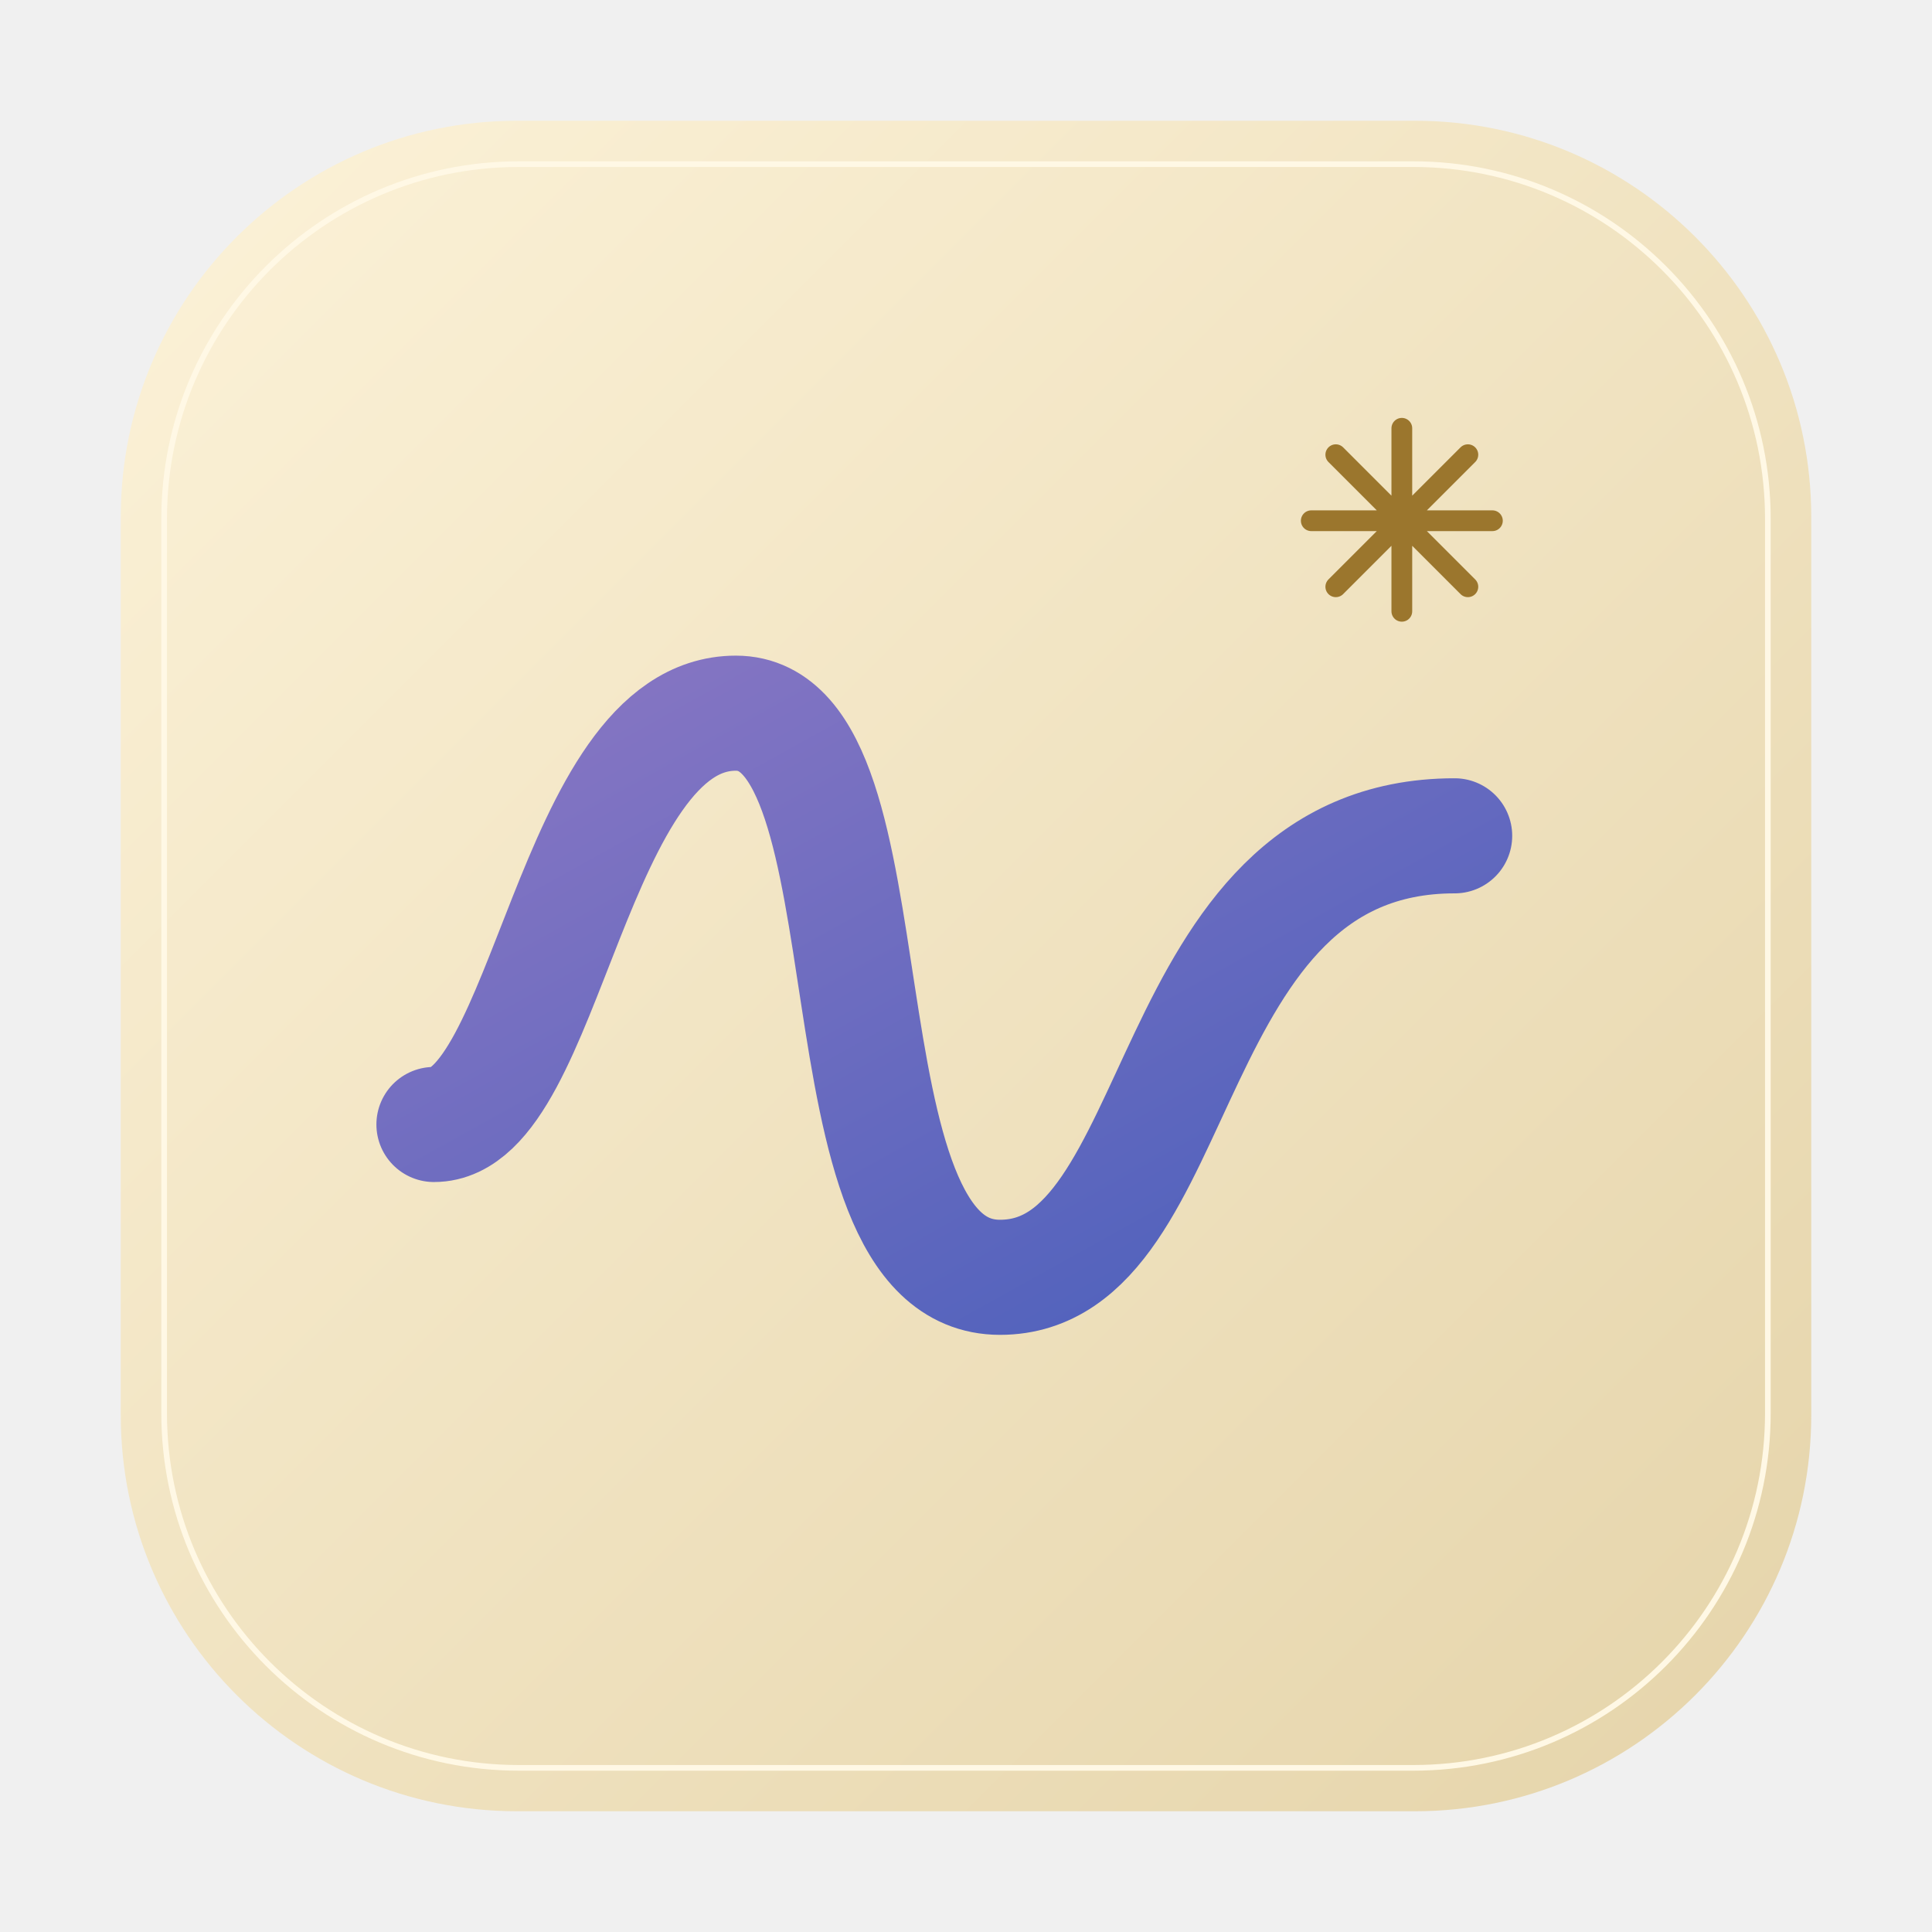
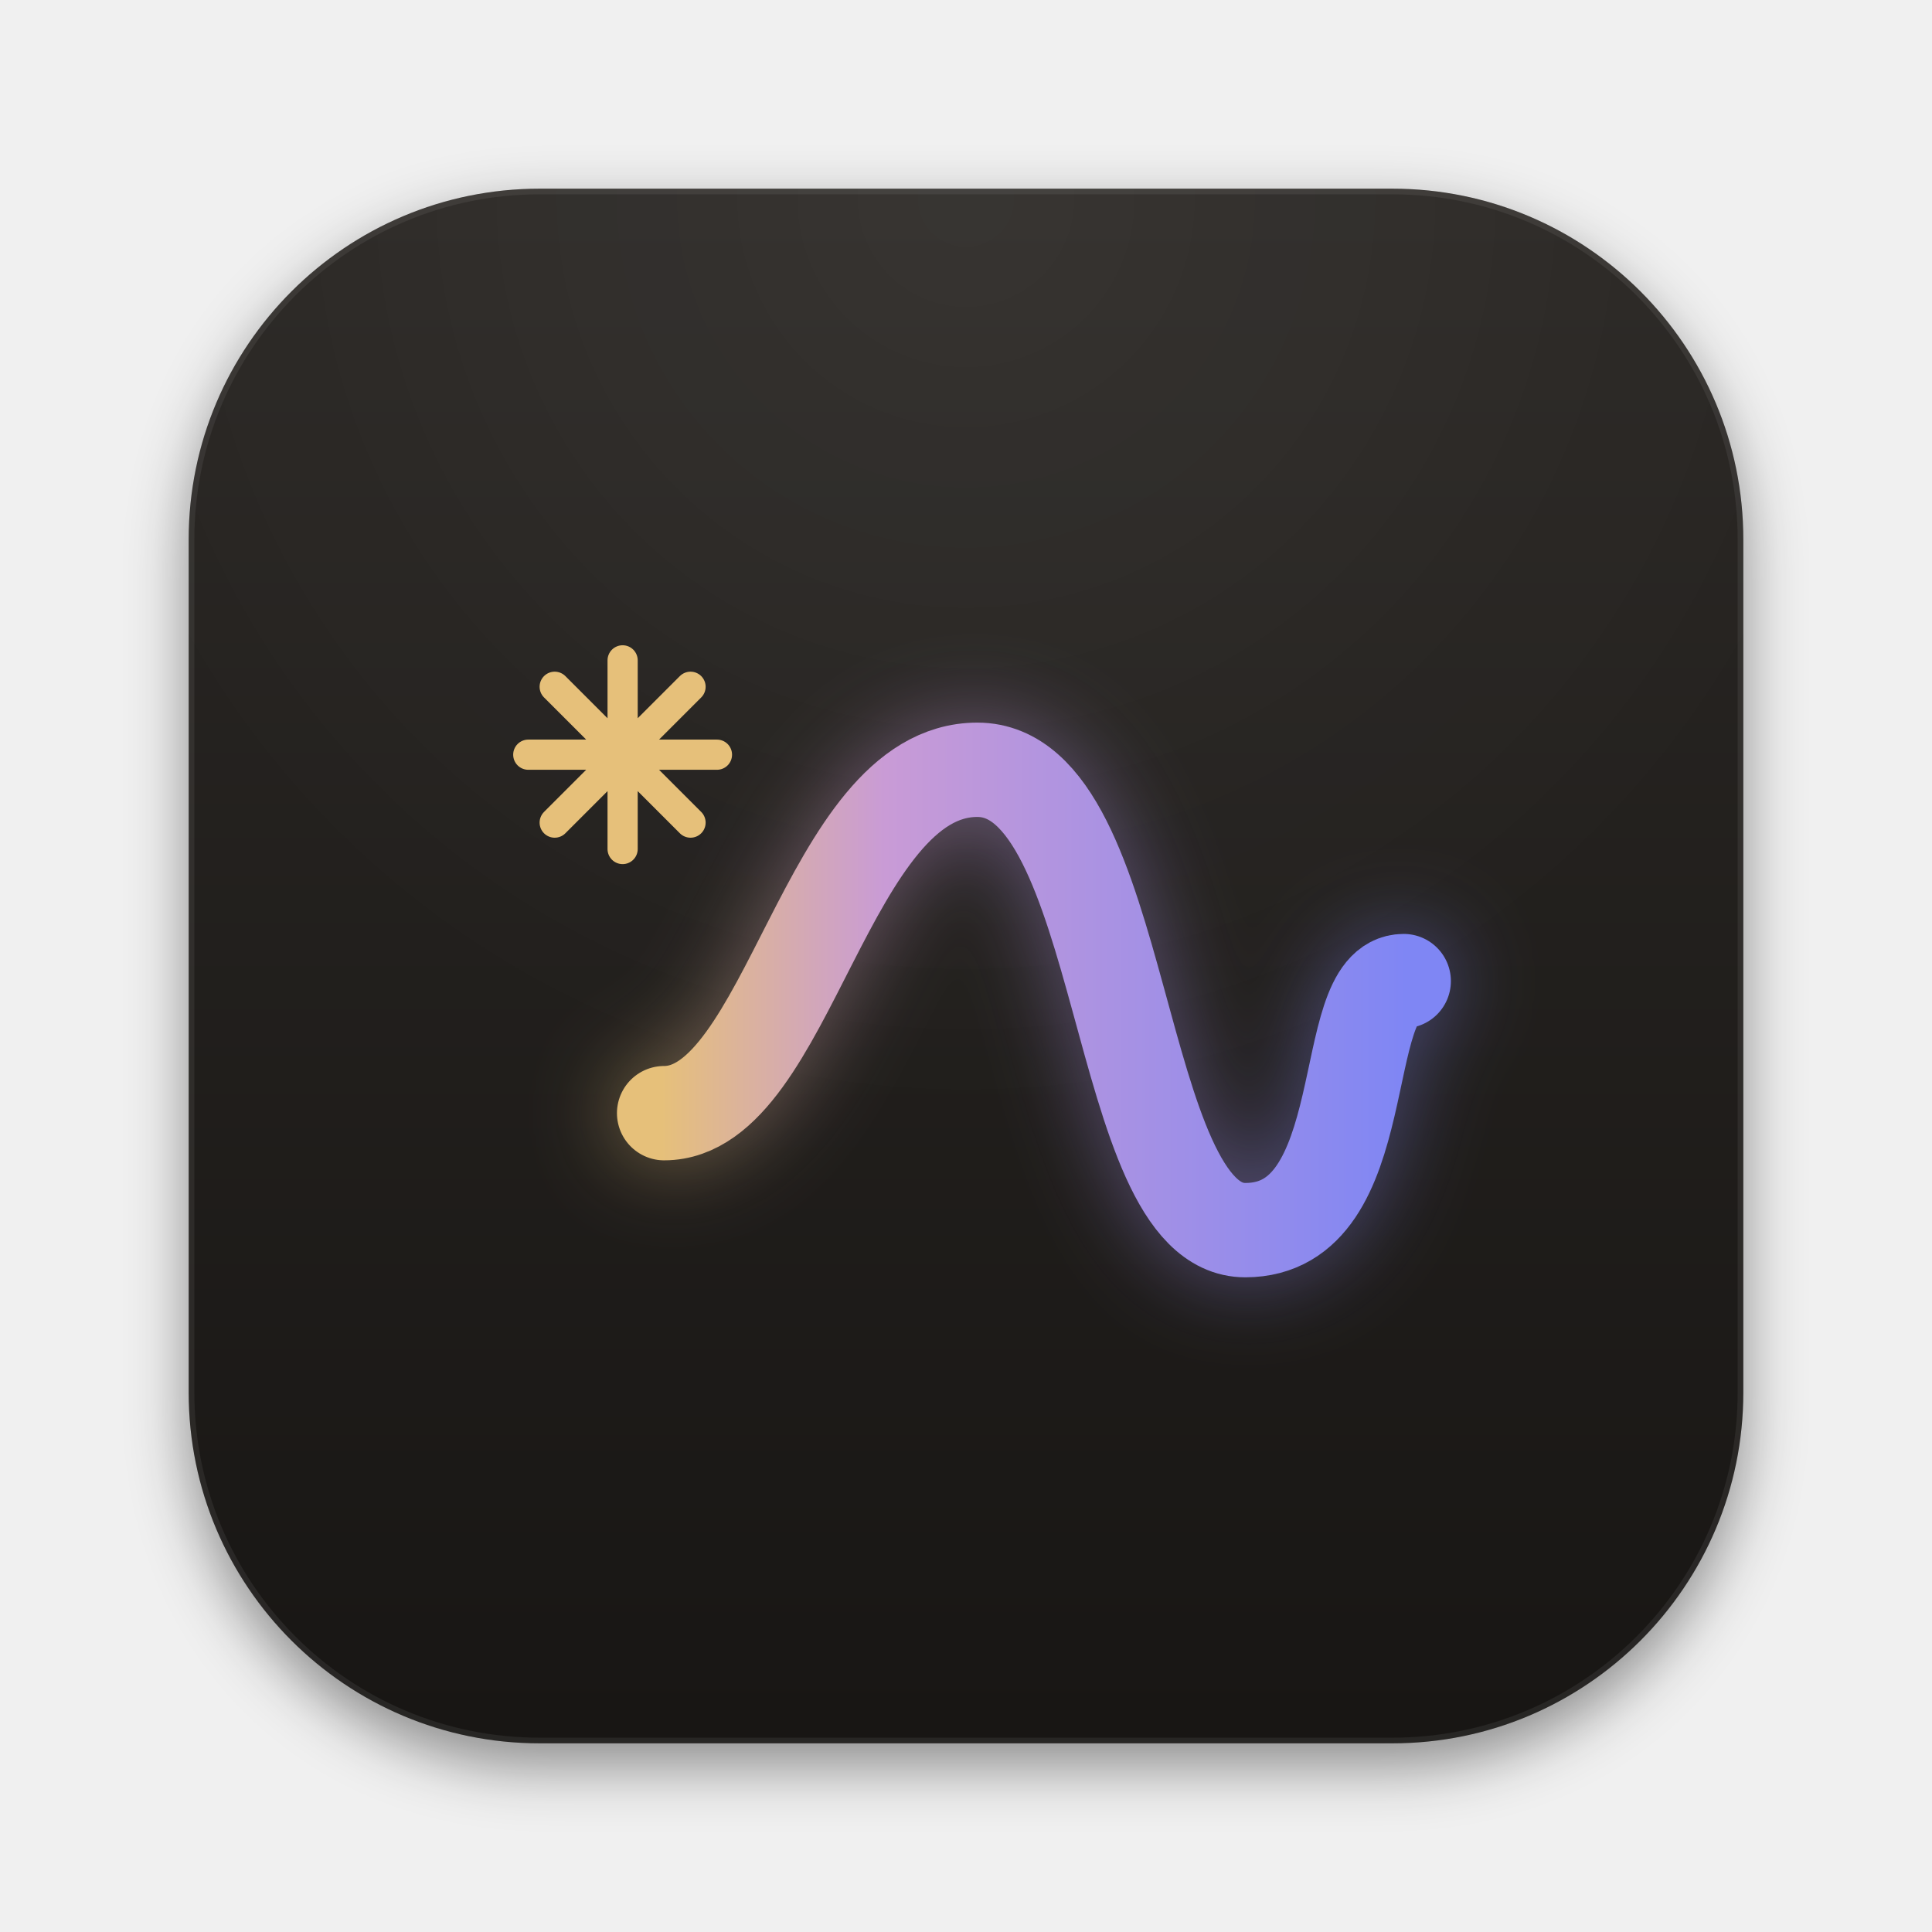
<svg xmlns="http://www.w3.org/2000/svg" width="1024" height="1024" viewBox="0 0 1024 1024">
  <defs>
-     <linearGradient id="paper" x1="0" y1="0" x2="1" y2="1">
-       <stop stop-color="#fcf2d8" />
-       <stop offset="1" stop-color="#e5d4aa" />
+     <linearGradient id="tile" x1="0" y1="0" x2="0" y2="1">
+       <stop stop-color="#2b2825" />
+       <stop offset="1" stop-color="#181614" />
    </linearGradient>
-     <linearGradient id="ink" x1="0" y1="0" x2="1" y2="1">
-       <stop stop-color="#8876c3" />
-       <stop offset="1" stop-color="#4b60bc" />
+     <radialGradient id="sheen" cx=".5" cy="0" r="1">
+       <stop stop-color="#ffffff" stop-opacity=".06" />
+       <stop offset=".6" stop-color="#ffffff" stop-opacity="0" />
+     </radialGradient>
+     <filter id="drop" x="-20%" y="-20%" width="140%" height="140%">
+       <feGaussianBlur stdDeviation="16" />
+     </filter>
+     <filter id="glow" x="-30%" y="-30%" width="160%" height="160%">
+       <feGaussianBlur stdDeviation="22" />
+     </filter>
+     <linearGradient id="kindle" x1="0" y1="0" x2="1" y2="0">
+       <stop stop-color="#e6c07a" />
+       <stop offset=".3" stop-color="#c99bd6" />
+       <stop offset="1" stop-color="#7f86f4" />
    </linearGradient>
  </defs>
-   <rect x="64" y="64" width="896" height="896" rx="210" fill="url(#paper)" />
-   <rect x="87" y="87" width="850" height="850" rx="188" fill="none" stroke="#fff8e5" stroke-width="3" />
-   <path d="M230 596C290 596 303 378 390 378S429 677 530 677 613 443 771 443" fill="none" stroke="url(#ink)" stroke-width="61" stroke-linecap="round" />
-   <path d="M743 227v97m-48-48h96m-83-35 70 70m-70 0 70-70" stroke="#9b762d" stroke-width="11" stroke-linecap="round" />
+   <rect x="100" y="112" width="824" height="824" rx="186" fill="#000000" opacity=".42" filter="url(#drop)" />
+   <rect x="100" y="100" width="824" height="824" rx="186" fill="url(#tile)" />
+   <rect x="100" y="100" width="824" height="824" rx="186" fill="url(#sheen)" />
+   <rect x="101.5" y="101.5" width="821" height="821" rx="184.5" fill="none" stroke="#ffffff" stroke-opacity=".07" stroke-width="3" />
+   <path d="M352 590C418 590 438 408 518 408S590 652 660 652 708 520 744 520" fill="none" stroke="url(#kindle)" stroke-width="56" stroke-linecap="round" filter="url(#glow)" opacity=".4" />
+   <path d="M352 590C418 590 438 408 518 408S590 652 660 652 708 520 744 520" fill="none" stroke="url(#kindle)" stroke-width="50" stroke-linecap="round" />
+   <g stroke="#e6c07a" stroke-width="16" stroke-linecap="round">
+     <path d="M330 350v100M280 400h100M294.0 364.0l72.0 72.0M294.0 436.0l72.0 -72.0" />
+   </g>
</svg>
